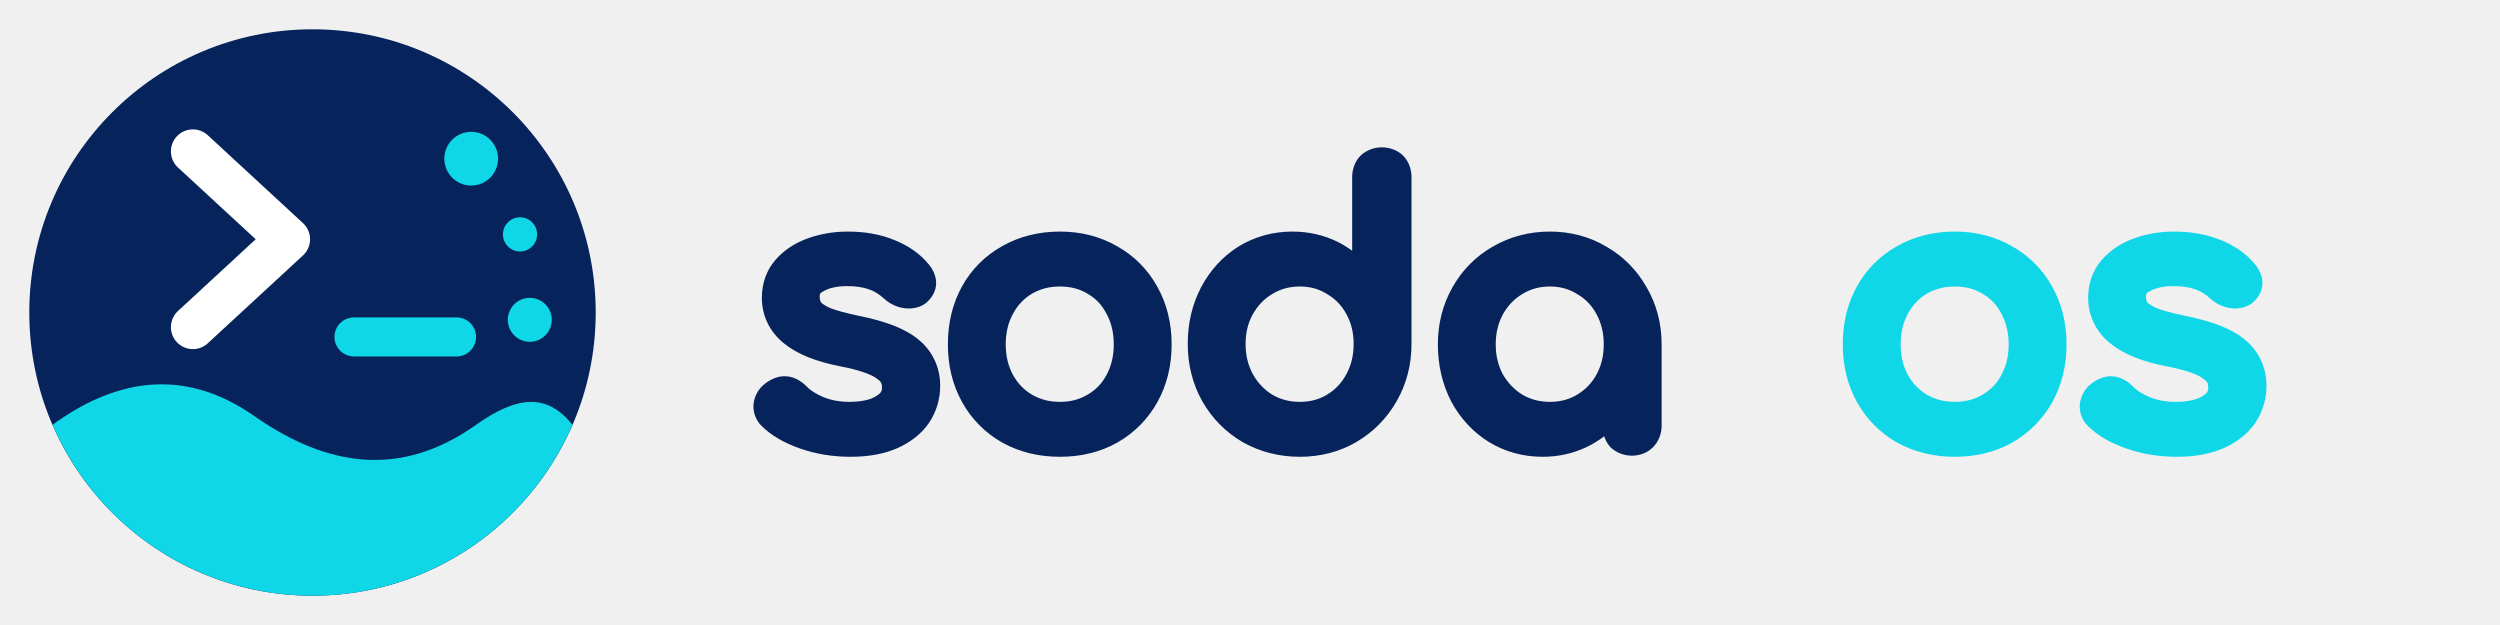
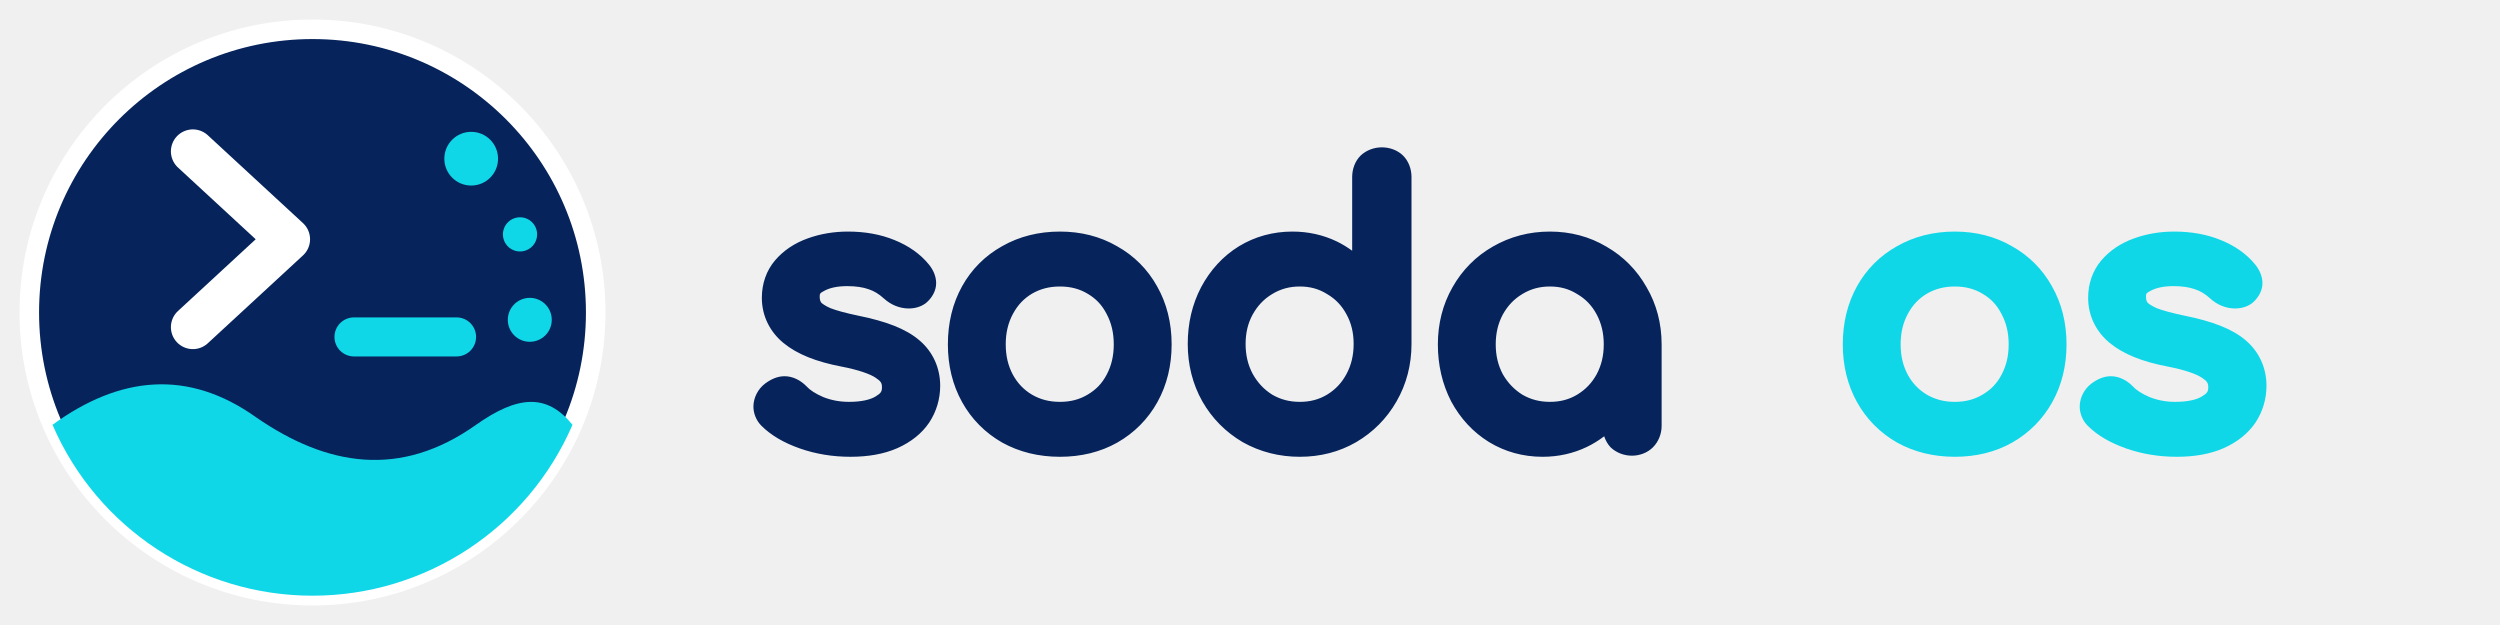
<svg xmlns="http://www.w3.org/2000/svg" viewBox="0 0 1024 256" role="img" aria-labelledby="soda-os-logo-title soda-os-logo-description" shape-rendering="geometricPrecision">
  <g id="soda-symbol" aria-hidden="true">
-     <circle cx="128" cy="128" r="116" fill="#06245B" />
+     <circle cx="128" cy="128" r="116" fill="#06245B" stroke="#FFFFFF" stroke-width="8" />
    <path d="M21.511 174C49 154 77 151 105 171C134 191 164 196 195 174C212 162 224 161 234.489 174A116 116 0 0 1 21.511 174Z" fill="#10D7E8" />
    <circle cx="193" cy="65" r="11" fill="#10D7E8" />
    <circle cx="213" cy="96" r="7" fill="#10D7E8" />
    <circle cx="217" cy="131" r="9" fill="#10D7E8" />
    <path d="M79 62L118 98L79 134" fill="none" stroke="#FFFFFF" stroke-width="18" stroke-linecap="round" stroke-linejoin="round" />
    <path d="M145 138H187" fill="none" stroke="#10D7E8" stroke-width="16" stroke-linecap="round" />
  </g>
  <path id="soda-wordmark" d="M 566 60.35 C 562.845 60.35 559.681 61.511 557.379 63.66 A 4.5 4.5 0 0 0 557.268 63.768 C 554.996 66.039 553.85 69.287 553.85 72.5 L 553.85 102.699 C 551.866 101.271 549.786 99.967 547.547 98.893 C 541.935 96.199 535.821 94.85 529.4 94.85 C 521.45 94.85 514.001 96.884 507.406 100.908 A 4.5 4.5 0 0 0 507.377 100.926 C 500.897 104.948 495.71 110.611 491.977 117.639 A 4.5 4.5 0 0 0 491.963 117.662 C 488.309 124.638 486.5 132.466 486.5 140.9 C 486.5 149.393 488.496 157.325 492.479 164.406 A 4.5 4.5 0 0 0 492.492 164.434 C 496.465 171.386 502.032 177.005 508.971 181.08 A 4.5 4.5 0 0 0 509.043 181.123 C 516.115 185.101 523.999 187.1 532.4 187.1 C 540.802 187.1 548.61 185.098 555.51 181.092 A 4.5 4.5 0 0 0 555.529 181.08 C 562.462 177.009 568.024 171.396 571.996 164.453 L 572 164.445 C 576.094 157.361 578.15 149.409 578.15 140.9 L 578.15 72.5 C 578.15 69.287 577.004 66.039 574.732 63.768 C 572.461 61.496 569.213 60.35 566 60.35 z M 347.301 94.85 C 341.52 94.85 335.978 95.784 330.77 97.668 C 325.446 99.594 320.915 102.597 317.477 106.629 C 313.884 110.841 312.051 116.212 312.051 122 C 312.051 129.24 315.22 135.808 320.891 140.475 C 326.561 145.141 334.451 148.183 344.498 150.119 A 4.5 4.5 0 0 0 344.514 150.121 C 351.623 151.466 356.468 153.248 358.576 154.676 A 4.5 4.5 0 0 0 358.66 154.73 C 360.87 156.156 361.25 157 361.25 158.6 C 361.25 160.3 360.899 161.047 358.652 162.381 A 4.5 4.5 0 0 0 358.598 162.414 C 356.545 163.672 352.95 164.6 347.75 164.6 C 343.989 164.6 340.542 163.953 337.293 162.676 C 333.929 161.252 331.659 159.687 330.387 158.281 A 4.5 4.5 0 0 0 330.232 158.117 C 327.843 155.728 324.7 154.1 321.35 154.1 C 318.437 154.1 315.815 155.32 313.43 157.078 A 4.5 4.5 0 0 0 313.4 157.1 C 310.479 159.291 308.6 162.901 308.6 166.551 C 308.6 169.434 309.833 172.349 311.867 174.383 C 315.876 178.391 321.199 181.435 327.664 183.697 C 334.164 185.972 341.086 187.1 348.35 187.1 C 355.613 187.1 362.038 185.985 367.553 183.572 A 4.5 4.5 0 0 0 367.594 183.555 C 373.093 181.086 377.546 177.606 380.578 173.119 A 4.5 4.5 0 0 0 380.609 173.074 C 383.568 168.578 385.1 163.415 385.1 158 C 385.1 150.695 382.111 144.093 376.625 139.434 C 371.083 134.64 362.765 131.565 351.49 129.289 L 351.514 129.293 C 346.377 128.227 342.531 127.157 340.152 126.227 C 337.858 125.231 336.632 124.235 336.395 123.967 C 336.004 123.402 335.75 122.766 335.75 121.551 C 335.75 120.304 335.783 120.073 337.668 119.098 A 4.5 4.5 0 0 0 337.717 119.07 C 339.874 117.92 342.922 117.199 347 117.199 C 350.625 117.199 353.525 117.666 355.686 118.438 A 4.5 4.5 0 0 0 355.822 118.484 C 357.931 119.162 360.004 120.381 362.104 122.312 A 4.5 4.5 0 0 0 362.131 122.336 C 364.916 124.856 368.503 126.35 372.199 126.35 C 374.605 126.35 377.055 125.738 379.047 124.289 A 4.5 4.5 0 0 0 379.26 124.123 C 381.65 122.155 383.449 119.2 383.449 116 C 383.449 113.181 382.255 110.533 380.492 108.363 L 380.496 108.365 C 376.96 104.004 372.163 100.665 366.396 98.334 C 360.678 95.982 354.278 94.85 347.301 94.85 z M 434.15 94.85 C 425.483 94.85 417.493 96.834 410.484 100.834 C 403.506 104.718 397.946 110.281 394.066 117.264 C 390.169 124.279 388.25 132.303 388.25 141.051 C 388.25 149.707 390.174 157.679 394.066 164.686 C 397.946 171.669 403.497 177.275 410.467 181.258 A 4.5 4.5 0 0 0 410.514 181.283 C 417.521 185.176 425.494 187.1 434.15 187.1 C 442.807 187.1 450.741 185.177 457.662 181.27 A 4.5 4.5 0 0 0 457.682 181.258 C 464.652 177.275 470.204 171.669 474.084 164.686 C 477.977 157.679 479.9 149.707 479.9 141.051 C 479.9 132.291 477.921 124.252 473.916 117.234 C 470.04 110.27 464.488 104.722 457.525 100.844 C 450.615 96.839 442.721 94.85 434.15 94.85 z M 634.85 94.85 C 626.432 94.85 618.53 96.912 611.455 101 C 611.452 101.001 611.45 101.002 611.447 101.004 C 604.488 104.985 598.912 110.624 594.943 117.668 C 594.942 117.67 594.942 117.672 594.941 117.674 C 590.947 124.667 588.949 132.561 588.949 141.051 C 588.949 149.485 590.759 157.35 594.4 164.412 A 4.5 4.5 0 0 0 594.439 164.486 C 598.177 171.412 603.362 177.011 609.826 181.023 A 4.5 4.5 0 0 0 609.855 181.041 C 616.45 185.065 623.9 187.1 631.85 187.1 C 638.27 187.1 644.384 185.75 649.996 183.057 C 652.524 181.843 654.872 180.371 657.072 178.709 C 657.629 180.336 658.438 181.866 659.609 183.121 A 4.5 4.5 0 0 0 659.83 183.34 C 662.132 185.489 665.295 186.65 668.449 186.65 C 671.604 186.65 674.798 185.466 677.031 183.232 C 679.309 180.955 680.6 177.723 680.6 174.5 L 680.6 141.051 C 680.6 132.55 678.544 124.641 674.443 117.648 C 670.479 110.62 664.911 104.992 657.967 101.016 C 651.072 96.91 643.255 94.85 634.85 94.85 z M 434.15 117.35 C 438.545 117.35 442.208 118.343 445.484 120.309 A 4.5 4.5 0 0 0 445.527 120.334 C 448.919 122.319 451.406 124.956 453.244 128.549 A 4.5 4.5 0 0 0 453.281 128.623 C 455.212 132.232 456.199 136.29 456.199 141.051 C 456.199 145.812 455.212 149.869 453.281 153.479 A 4.5 4.5 0 0 0 453.264 153.512 C 451.433 157.006 448.943 159.618 445.527 161.617 A 4.5 4.5 0 0 0 445.484 161.641 C 442.208 163.607 438.545 164.6 434.15 164.6 C 429.767 164.6 426.041 163.608 422.65 161.629 C 419.33 159.633 416.799 156.992 414.857 153.453 C 412.935 149.85 411.949 145.801 411.949 141.051 C 411.949 136.29 412.937 132.232 414.867 128.623 C 416.815 124.981 419.348 122.309 422.646 120.324 C 426.039 118.344 429.766 117.35 434.15 117.35 z M 532.4 117.35 C 536.65 117.35 540.23 118.363 543.516 120.416 A 4.5 4.5 0 0 0 543.627 120.484 C 547.032 122.478 549.592 125.145 551.531 128.771 A 4.5 4.5 0 0 0 551.553 128.811 C 553.47 132.311 554.449 136.251 554.449 140.9 C 554.449 145.549 553.469 149.556 551.531 153.178 C 549.588 156.811 547.004 159.55 543.572 161.646 C 540.285 163.616 536.675 164.6 532.4 164.6 C 528.145 164.6 524.481 163.616 521.086 161.643 C 517.763 159.553 515.15 156.795 513.102 153.137 C 511.178 149.525 510.199 145.533 510.199 140.9 C 510.199 136.259 511.179 132.326 513.09 128.83 C 515.144 125.156 517.745 122.45 521.064 120.459 A 4.5 4.5 0 0 0 521.092 120.441 C 524.498 118.365 528.15 117.35 532.4 117.35 z M 634.85 117.35 C 639.1 117.35 642.679 118.363 645.965 120.416 A 4.5 4.5 0 0 0 646.076 120.484 C 649.482 122.478 652.043 125.145 653.982 128.771 C 655.92 132.393 656.9 136.402 656.9 141.051 C 656.9 145.69 655.921 149.687 653.992 153.303 C 652.057 156.831 649.472 159.538 646.023 161.645 C 642.736 163.615 639.125 164.6 634.85 164.6 C 630.594 164.6 626.929 163.617 623.533 161.643 C 620.198 159.546 617.587 156.821 615.547 153.273 C 613.628 149.665 612.65 145.678 612.65 141.051 C 612.65 136.418 613.629 132.423 615.553 128.811 C 617.605 125.148 620.203 122.446 623.516 120.459 A 4.5 4.5 0 0 0 623.543 120.441 C 626.949 118.365 630.6 117.35 634.85 117.35 z" fill="#06245B" aria-hidden="true" />
  <path id="os-wordmark" d="M 800.699 94.85 C 792.031 94.85 784.043 96.834 777.035 100.834 C 770.057 104.718 764.496 110.281 760.617 117.264 C 756.72 124.279 754.801 132.303 754.801 141.051 C 754.801 149.707 756.724 157.679 760.617 164.686 C 764.497 171.669 770.047 177.275 777.018 181.258 A 4.5 4.5 0 0 0 777.064 181.283 C 784.071 185.176 792.043 187.1 800.699 187.1 C 809.355 187.1 817.291 185.177 824.213 181.27 A 4.5 4.5 0 0 0 824.232 181.258 C 831.203 177.275 836.753 171.669 840.633 164.686 C 844.526 157.679 846.449 149.707 846.449 141.051 C 846.449 132.291 844.472 124.252 840.467 117.234 C 836.591 110.27 831.038 104.722 824.076 100.844 C 817.166 96.839 809.27 94.85 800.699 94.85 z M 890.551 94.85 C 884.77 94.85 879.228 95.784 874.02 97.668 C 868.696 99.594 864.165 102.597 860.727 106.629 C 857.134 110.841 855.301 116.212 855.301 122 C 855.301 129.24 858.47 135.808 864.141 140.475 C 869.811 145.141 877.701 148.183 887.748 150.119 A 4.5 4.5 0 0 0 887.764 150.121 C 894.873 151.466 899.718 153.248 901.826 154.676 A 4.5 4.5 0 0 0 901.91 154.73 C 904.12 156.156 904.5 157 904.5 158.6 C 904.5 160.3 904.149 161.047 901.902 162.381 A 4.5 4.5 0 0 0 901.848 162.414 C 899.795 163.672 896.2 164.6 891 164.6 C 887.239 164.6 883.792 163.953 880.543 162.676 C 877.179 161.252 874.909 159.687 873.637 158.281 A 4.5 4.5 0 0 0 873.482 158.117 C 871.093 155.728 867.95 154.1 864.6 154.1 C 861.687 154.1 859.065 155.32 856.68 157.078 A 4.5 4.5 0 0 0 856.65 157.1 C 853.729 159.291 851.85 162.901 851.85 166.551 C 851.85 169.434 853.083 172.349 855.117 174.383 C 859.126 178.391 864.449 181.435 870.914 183.697 C 877.414 185.972 884.336 187.1 891.6 187.1 C 898.863 187.1 905.288 185.985 910.803 183.572 A 4.5 4.5 0 0 0 910.844 183.555 C 916.343 181.086 920.796 177.606 923.828 173.119 A 4.5 4.5 0 0 0 923.859 173.074 C 926.818 168.578 928.35 163.415 928.35 158 C 928.35 150.695 925.361 144.093 919.875 139.434 C 914.333 134.64 906.015 131.565 894.74 129.289 L 894.764 129.293 C 889.627 128.227 885.781 127.157 883.402 126.227 C 881.108 125.231 879.882 124.235 879.645 123.967 C 879.254 123.402 879 122.766 879 121.551 C 879 120.304 879.033 120.073 880.918 119.098 A 4.5 4.5 0 0 0 880.967 119.07 C 883.124 117.92 886.172 117.199 890.25 117.199 C 893.875 117.199 896.775 117.666 898.936 118.438 A 4.5 4.5 0 0 0 899.072 118.484 C 901.181 119.162 903.254 120.381 905.354 122.312 A 4.5 4.5 0 0 0 905.381 122.336 C 908.166 124.856 911.753 126.35 915.449 126.35 C 917.855 126.35 920.305 125.738 922.297 124.289 A 4.5 4.5 0 0 0 922.51 124.123 C 924.9 122.155 926.699 119.2 926.699 116 C 926.699 113.181 925.505 110.533 923.742 108.363 L 923.746 108.365 C 920.21 104.004 915.413 100.665 909.646 98.334 C 903.928 95.982 897.528 94.85 890.551 94.85 z M 800.699 117.35 C 805.093 117.35 808.759 118.343 812.035 120.309 A 4.5 4.5 0 0 0 812.076 120.334 C 815.468 122.319 817.955 124.956 819.793 128.549 A 4.5 4.5 0 0 0 819.832 128.623 C 821.763 132.232 822.75 136.29 822.75 141.051 C 822.75 145.812 821.763 149.869 819.832 153.479 A 4.5 4.5 0 0 0 819.814 153.512 C 817.984 157.006 815.491 159.618 812.076 161.617 A 4.5 4.5 0 0 0 812.035 161.641 C 808.759 163.607 805.093 164.6 800.699 164.6 C 796.315 164.6 792.589 163.607 789.197 161.627 C 785.881 159.633 783.35 156.994 781.41 153.459 C 779.486 149.854 778.5 145.804 778.5 141.051 C 778.5 136.29 779.487 132.232 781.418 128.623 C 783.366 124.982 785.896 122.31 789.193 120.326 C 792.586 118.344 796.313 117.35 800.699 117.35 z" fill="#10D7E8" aria-hidden="true" />
</svg>
